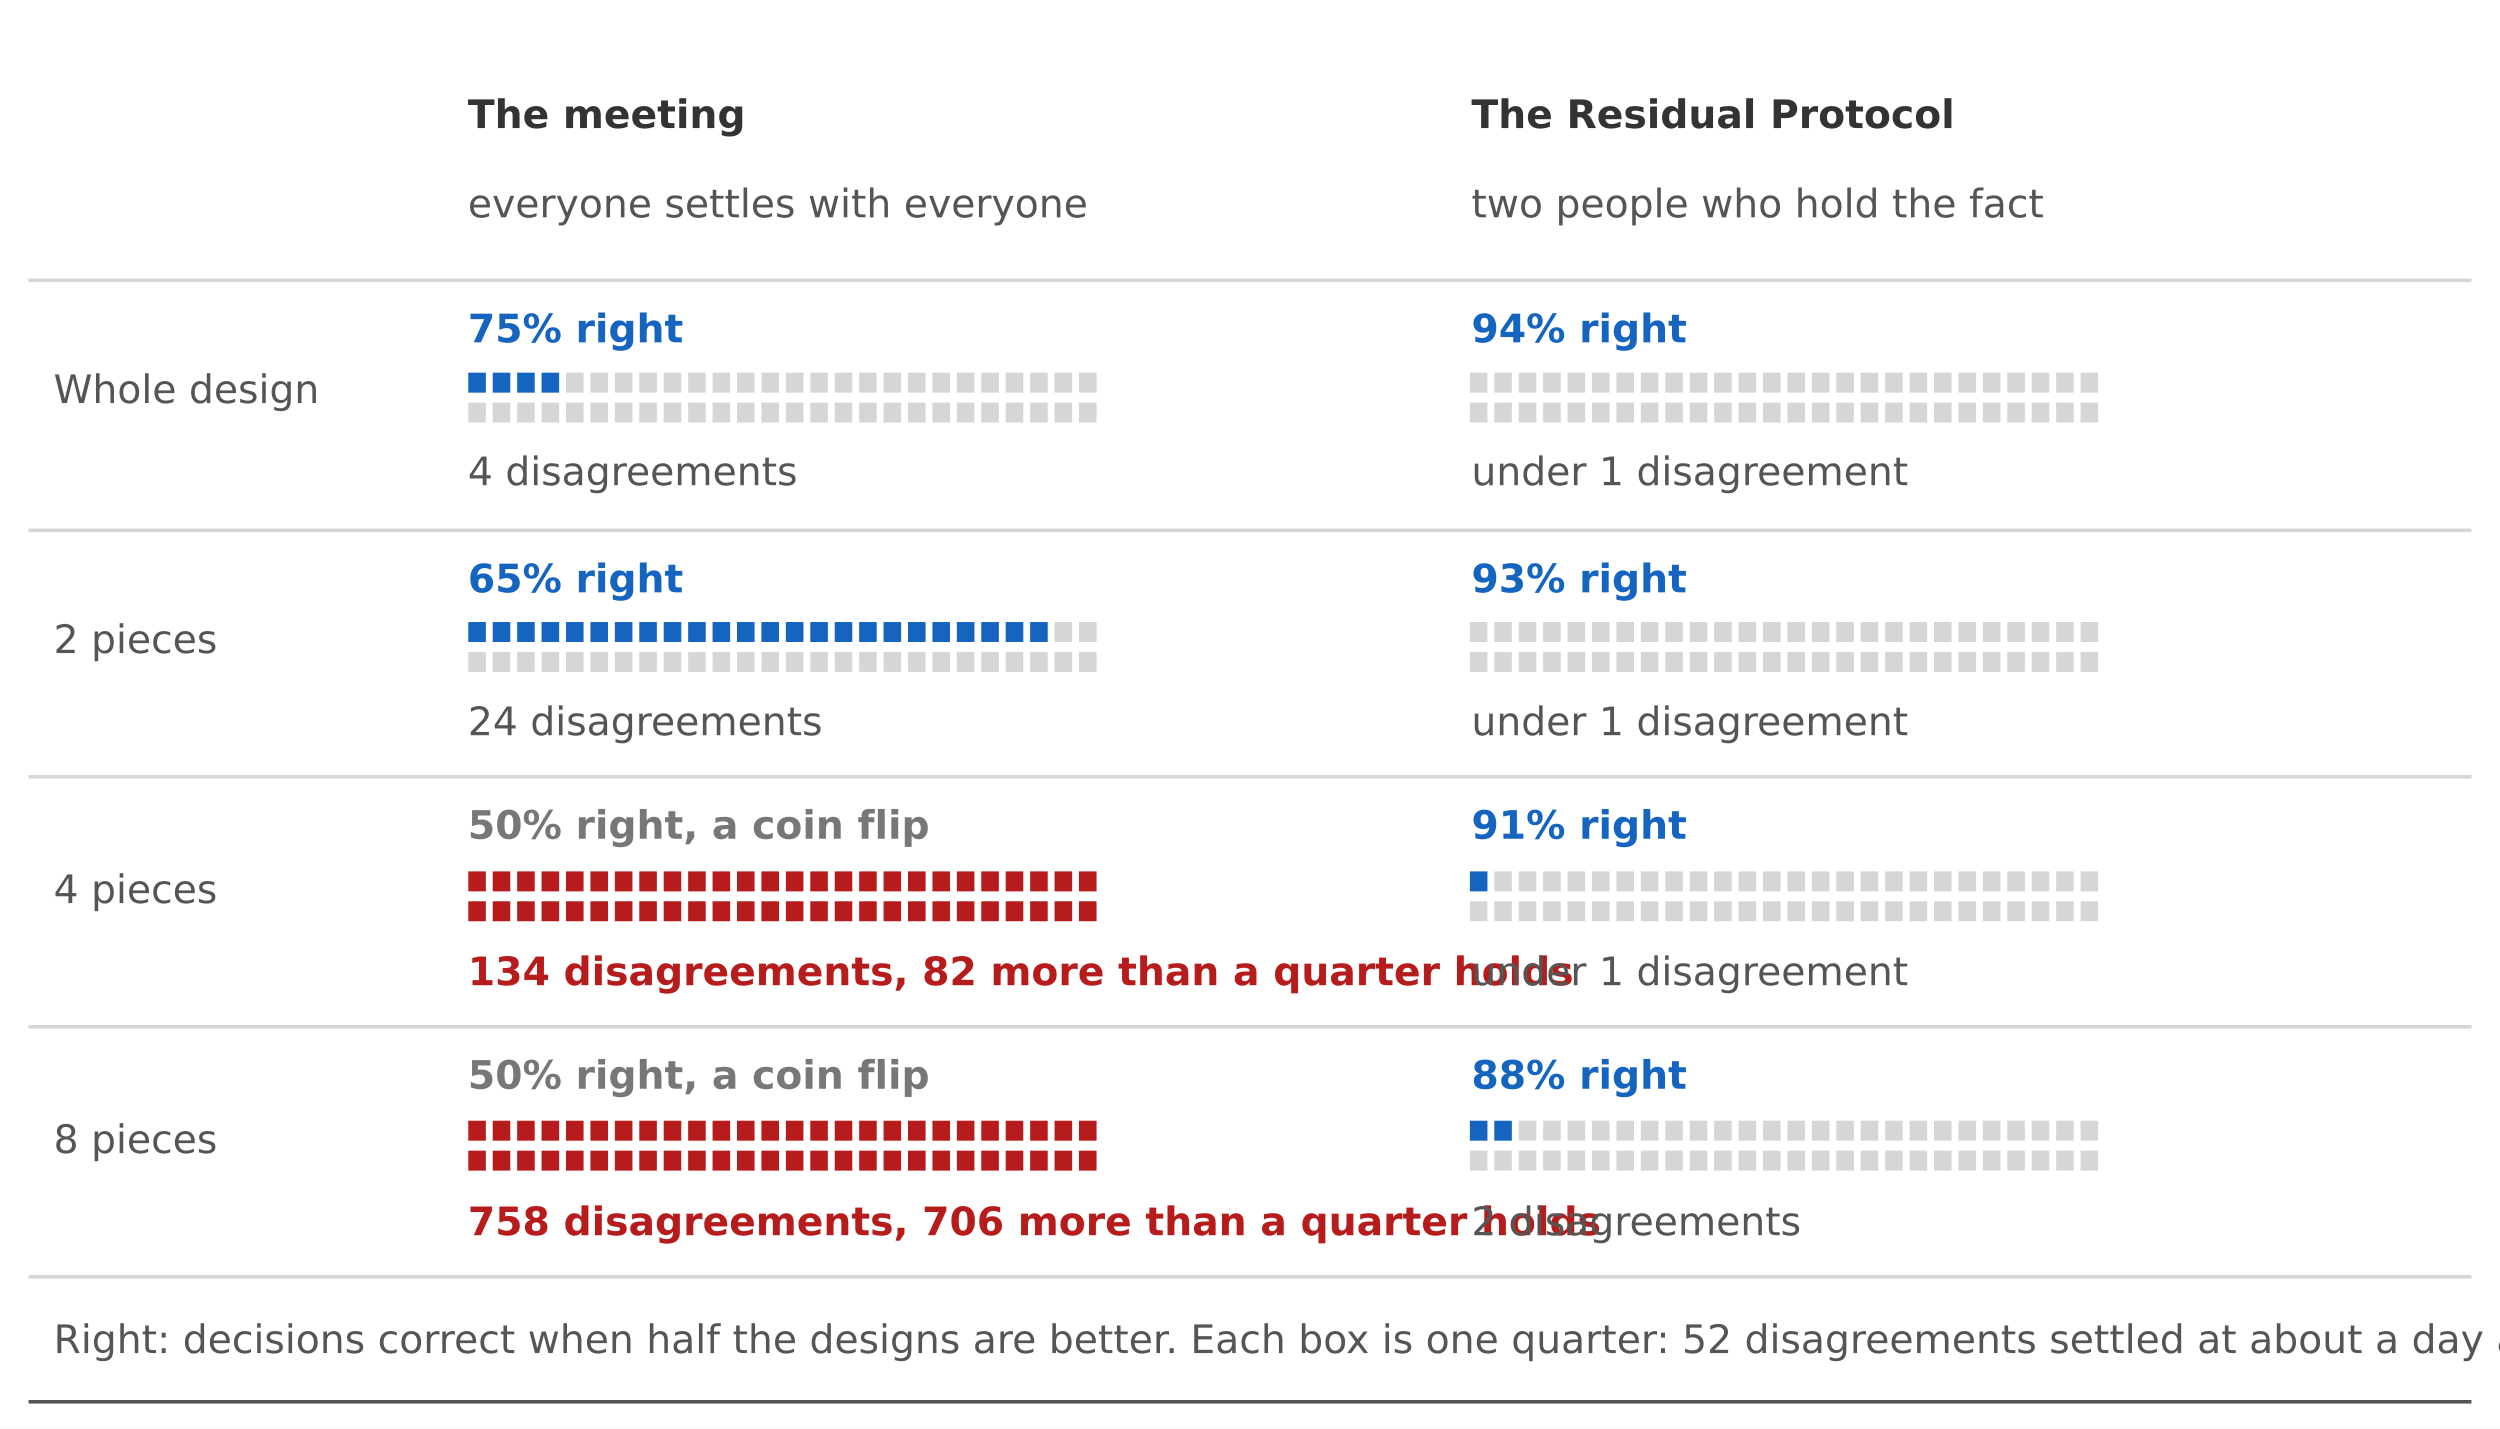
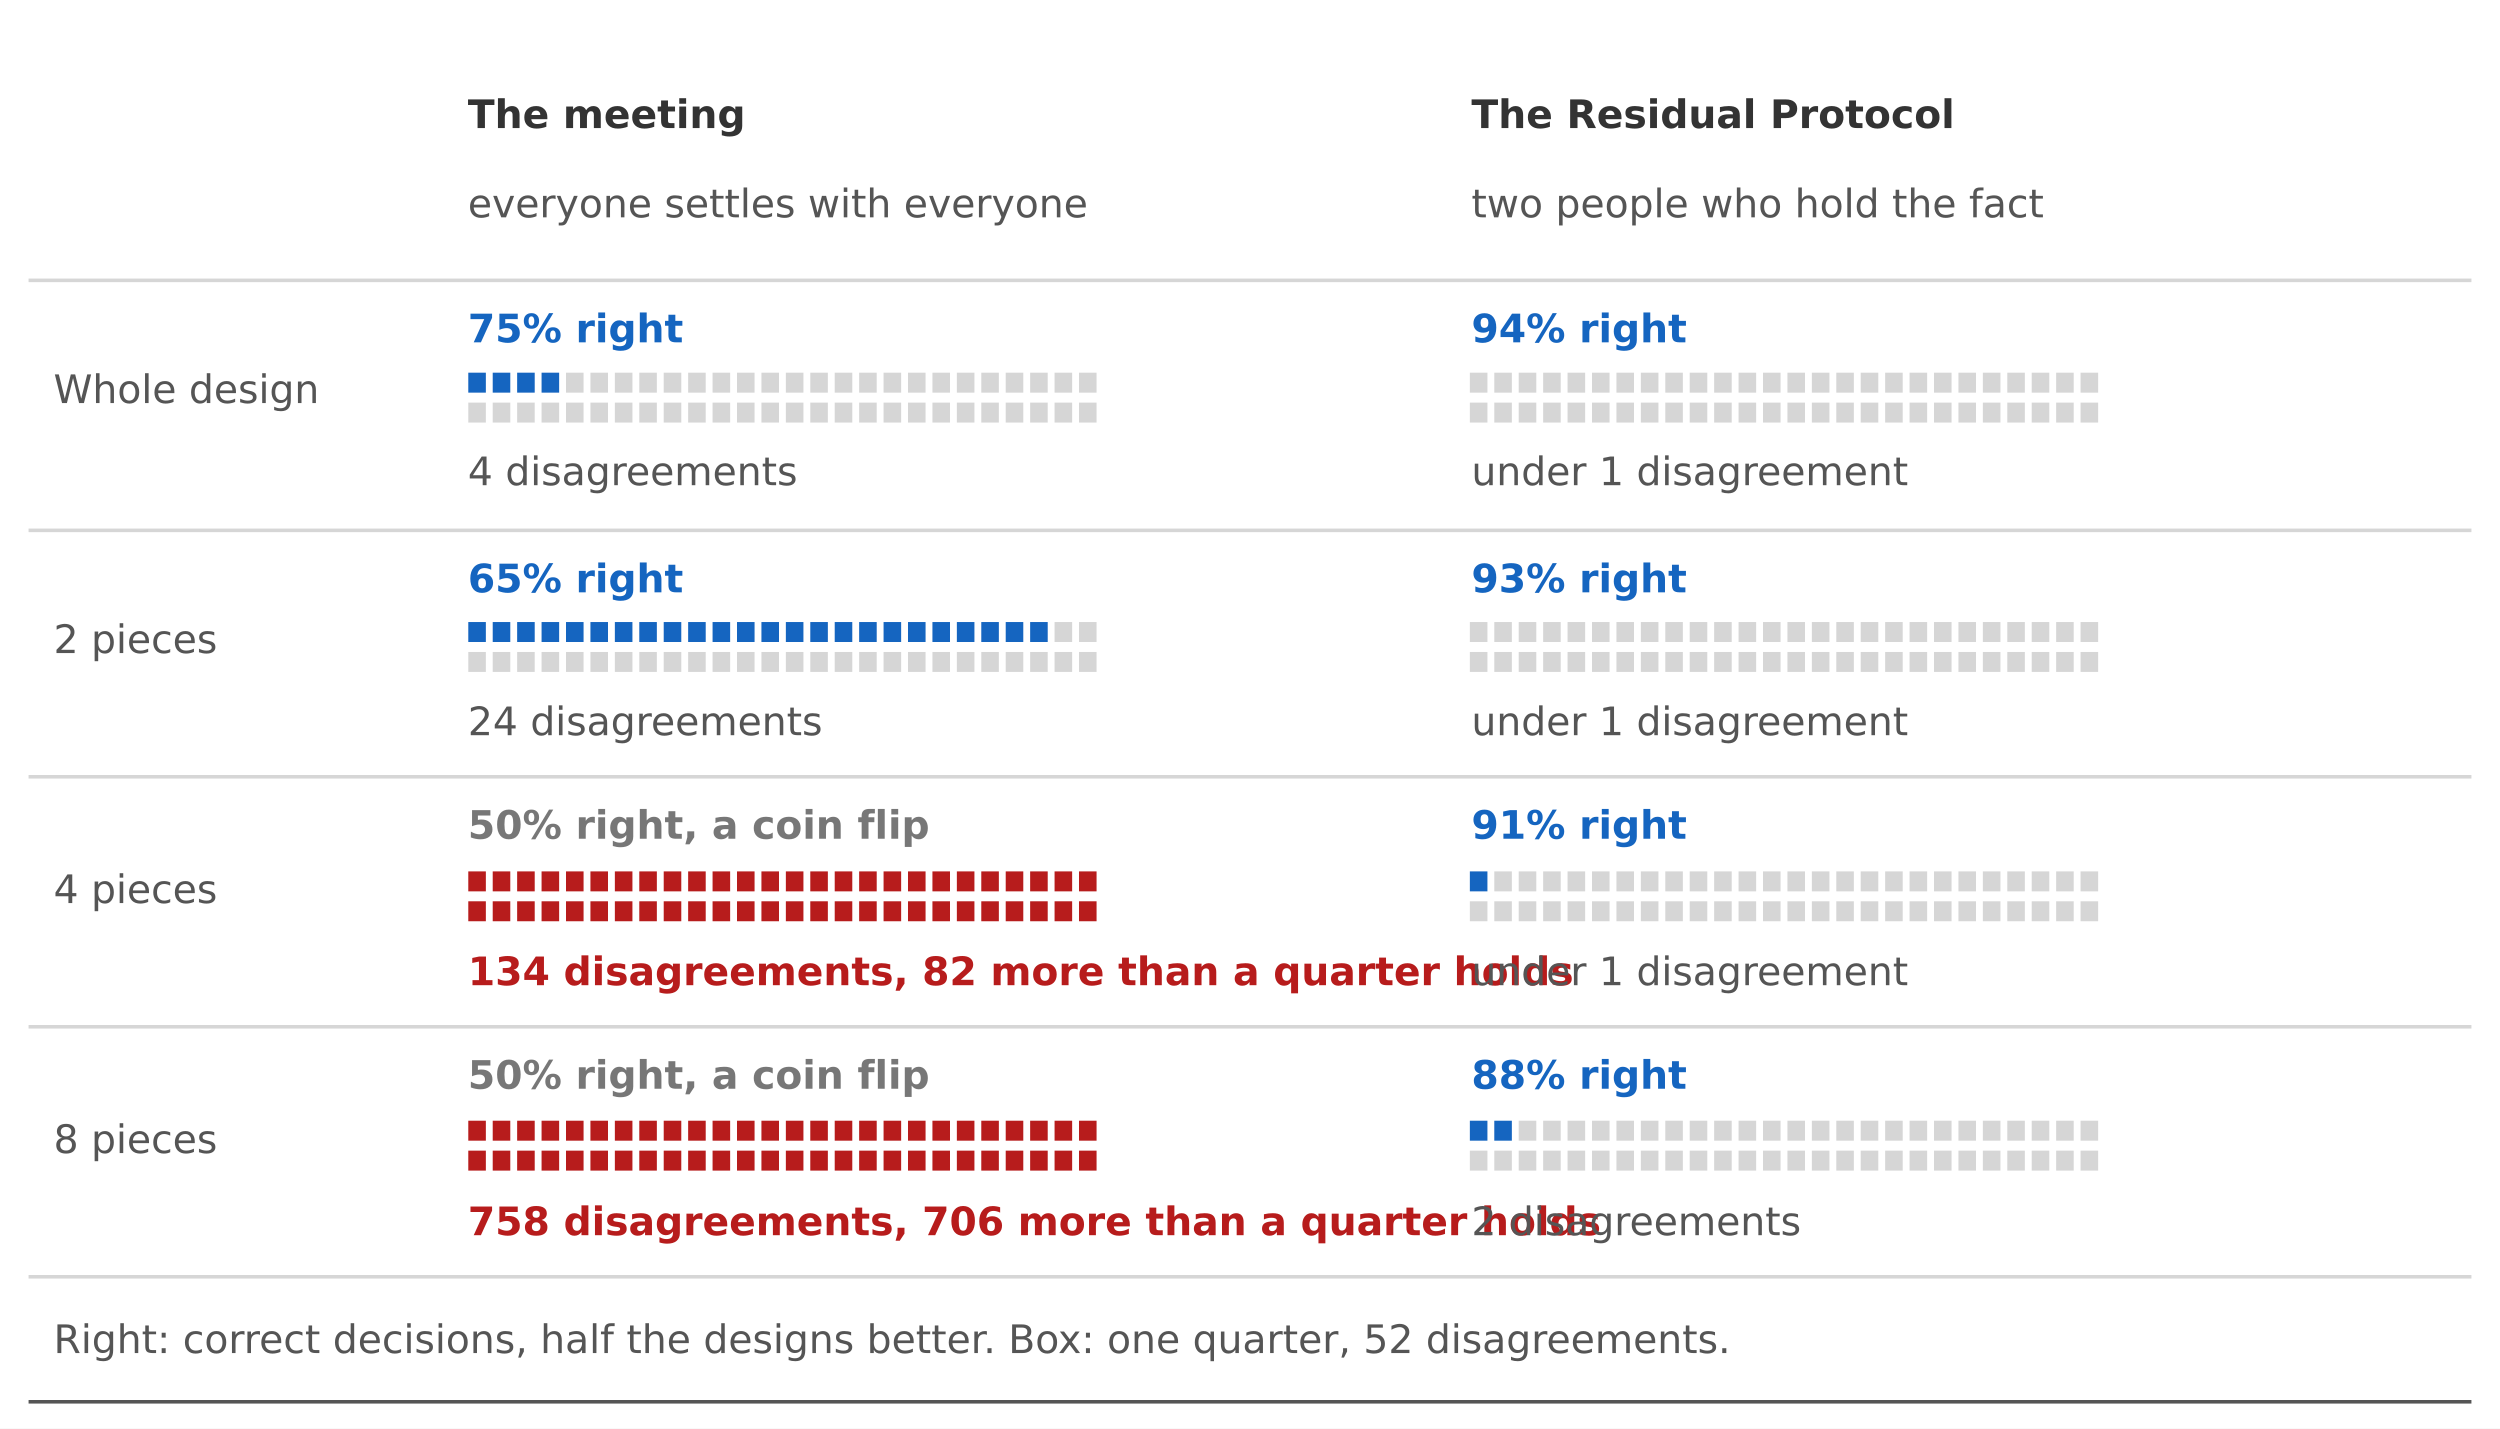
<svg xmlns="http://www.w3.org/2000/svg" viewBox="0 0 700 400" width="700" height="400" role="img" font-family="DejaVu Sans, Helvetica, Arial, sans-serif" font-size="11">
  <style>.f-ink{fill:#333}.s-ink{stroke:#333}.f-sub{fill:#555}.s-sub{stroke:#555}.f-grid{fill:#d6d6d6}.s-grid{stroke:#d6d6d6}.f-a{fill:#b71c1c}.s-a{stroke:#b71c1c}.f-b{fill:#1565c0}.s-b{stroke:#1565c0}.f-c{fill:#2e7d32}.s-c{stroke:#2e7d32}.f-d{fill:#e65100}.s-d{stroke:#e65100}.f-e{fill:#6a1b9a}.s-e{stroke:#6a1b9a}.f-g{fill:#777}.s-g{stroke:#777}.f-bg{fill:#fff}.s-bg{stroke:#fff}@media (prefers-color-scheme: dark){.f-ink{fill:#ddd}.s-ink{stroke:#ddd}.f-sub{fill:#aaa}.s-sub{stroke:#aaa}.f-grid{fill:#444}.s-grid{stroke:#444}.f-a{fill:#ef9a9a}.s-a{stroke:#ef9a9a}.f-b{fill:#8ab4f8}.s-b{stroke:#8ab4f8}.f-c{fill:#81c784}.s-c{stroke:#81c784}.f-d{fill:#ffcc80}.s-d{stroke:#ffcc80}.f-e{fill:#ce93d8}.s-e{stroke:#ce93d8}.f-g{fill:#bbb}.s-g{stroke:#bbb}.f-bg{fill:#1e1e1e}.s-bg{stroke:#1e1e1e}}</style>
  <rect x="0" y="0" width="700" height="400" class="f-bg" />
  <path d="M8.00 392.50 H692.00" class="s-sub" fill="none" />
  <text x="8.00" y="12.80" text-anchor="start" class="f-ink" />
  <text x="692.00" y="395.80" text-anchor="end" class="f-ink" />
  <text x="131.00" y="35.85" text-anchor="start" class="f-ink" font-weight="bold">The meeting</text>
  <text x="131.00" y="60.85" text-anchor="start" class="f-sub">everyone settles with everyone</text>
  <text x="412.00" y="35.85" text-anchor="start" class="f-ink" font-weight="bold">The Residual Protocol</text>
  <text x="412.00" y="60.85" text-anchor="start" class="f-sub">two people who hold the fact</text>
  <path d="M8.00 78.50 H692.00" class="s-grid" fill="none" stroke-width="1" />
  <text x="15.00" y="112.85" text-anchor="start" class="f-sub">Whole design</text>
  <text x="131.00" y="95.85" text-anchor="start" class="f-b" font-weight="bold">75% right</text>
  <rect x="131.12" y="104.35" width="4.92" height="5.59" class="f-b" fill-opacity="1" />
  <rect x="137.96" y="104.35" width="4.92" height="5.59" class="f-b" fill-opacity="1" />
  <rect x="144.80" y="104.35" width="4.92" height="5.59" class="f-b" fill-opacity="1" />
  <rect x="151.64" y="104.35" width="4.92" height="5.59" class="f-b" fill-opacity="1" />
  <rect x="158.48" y="104.35" width="4.92" height="5.59" class="f-grid" fill-opacity="1" />
  <rect x="165.32" y="104.35" width="4.92" height="5.59" class="f-grid" fill-opacity="1" />
  <rect x="172.16" y="104.35" width="4.92" height="5.59" class="f-grid" fill-opacity="1" />
  <rect x="179.00" y="104.35" width="4.92" height="5.59" class="f-grid" fill-opacity="1" />
  <rect x="185.84" y="104.35" width="4.92" height="5.59" class="f-grid" fill-opacity="1" />
  <rect x="192.68" y="104.35" width="4.92" height="5.59" class="f-grid" fill-opacity="1" />
  <rect x="199.52" y="104.35" width="4.92" height="5.59" class="f-grid" fill-opacity="1" />
  <rect x="206.36" y="104.35" width="4.92" height="5.59" class="f-grid" fill-opacity="1" />
  <rect x="213.20" y="104.35" width="4.92" height="5.59" class="f-grid" fill-opacity="1" />
  <rect x="220.04" y="104.35" width="4.92" height="5.59" class="f-grid" fill-opacity="1" />
  <rect x="226.88" y="104.35" width="4.92" height="5.59" class="f-grid" fill-opacity="1" />
  <rect x="233.72" y="104.35" width="4.92" height="5.59" class="f-grid" fill-opacity="1" />
  <rect x="240.56" y="104.35" width="4.92" height="5.59" class="f-grid" fill-opacity="1" />
  <rect x="247.40" y="104.35" width="4.92" height="5.59" class="f-grid" fill-opacity="1" />
  <rect x="254.24" y="104.35" width="4.92" height="5.59" class="f-grid" fill-opacity="1" />
  <rect x="261.08" y="104.35" width="4.92" height="5.59" class="f-grid" fill-opacity="1" />
  <rect x="267.92" y="104.35" width="4.92" height="5.59" class="f-grid" fill-opacity="1" />
  <rect x="274.76" y="104.35" width="4.92" height="5.59" class="f-grid" fill-opacity="1" />
  <rect x="281.60" y="104.35" width="4.92" height="5.59" class="f-grid" fill-opacity="1" />
  <rect x="288.44" y="104.35" width="4.92" height="5.59" class="f-grid" fill-opacity="1" />
  <rect x="295.28" y="104.35" width="4.92" height="5.59" class="f-grid" fill-opacity="1" />
  <rect x="302.12" y="104.35" width="4.92" height="5.59" class="f-grid" fill-opacity="1" />
  <rect x="131.12" y="112.73" width="4.92" height="5.59" class="f-grid" fill-opacity="1" />
  <rect x="137.96" y="112.73" width="4.92" height="5.59" class="f-grid" fill-opacity="1" />
  <rect x="144.80" y="112.73" width="4.92" height="5.59" class="f-grid" fill-opacity="1" />
  <rect x="151.64" y="112.73" width="4.92" height="5.59" class="f-grid" fill-opacity="1" />
  <rect x="158.48" y="112.73" width="4.92" height="5.59" class="f-grid" fill-opacity="1" />
  <rect x="165.32" y="112.73" width="4.92" height="5.59" class="f-grid" fill-opacity="1" />
  <rect x="172.16" y="112.73" width="4.92" height="5.59" class="f-grid" fill-opacity="1" />
  <rect x="179.00" y="112.73" width="4.92" height="5.59" class="f-grid" fill-opacity="1" />
  <rect x="185.84" y="112.73" width="4.92" height="5.59" class="f-grid" fill-opacity="1" />
  <rect x="192.68" y="112.73" width="4.92" height="5.59" class="f-grid" fill-opacity="1" />
  <rect x="199.52" y="112.73" width="4.92" height="5.59" class="f-grid" fill-opacity="1" />
  <rect x="206.36" y="112.73" width="4.92" height="5.59" class="f-grid" fill-opacity="1" />
  <rect x="213.20" y="112.73" width="4.92" height="5.59" class="f-grid" fill-opacity="1" />
  <rect x="220.04" y="112.73" width="4.92" height="5.59" class="f-grid" fill-opacity="1" />
  <rect x="226.88" y="112.73" width="4.92" height="5.59" class="f-grid" fill-opacity="1" />
  <rect x="233.72" y="112.73" width="4.92" height="5.59" class="f-grid" fill-opacity="1" />
  <rect x="240.56" y="112.73" width="4.92" height="5.59" class="f-grid" fill-opacity="1" />
  <rect x="247.40" y="112.73" width="4.92" height="5.59" class="f-grid" fill-opacity="1" />
  <rect x="254.24" y="112.73" width="4.92" height="5.59" class="f-grid" fill-opacity="1" />
  <rect x="261.08" y="112.73" width="4.92" height="5.59" class="f-grid" fill-opacity="1" />
  <rect x="267.92" y="112.73" width="4.92" height="5.59" class="f-grid" fill-opacity="1" />
  <rect x="274.76" y="112.73" width="4.92" height="5.59" class="f-grid" fill-opacity="1" />
  <rect x="281.60" y="112.73" width="4.92" height="5.59" class="f-grid" fill-opacity="1" />
  <rect x="288.44" y="112.73" width="4.92" height="5.59" class="f-grid" fill-opacity="1" />
  <rect x="295.28" y="112.73" width="4.92" height="5.59" class="f-grid" fill-opacity="1" />
  <rect x="302.12" y="112.73" width="4.92" height="5.59" class="f-grid" fill-opacity="1" />
  <text x="131.00" y="135.85" text-anchor="start" class="f-sub">4 disagreements</text>
  <text x="412.00" y="95.85" text-anchor="start" class="f-b" font-weight="bold">94% right</text>
  <rect x="411.56" y="104.35" width="4.92" height="5.59" class="f-grid" fill-opacity="1" />
  <rect x="418.40" y="104.35" width="4.92" height="5.59" class="f-grid" fill-opacity="1" />
  <rect x="425.24" y="104.35" width="4.92" height="5.59" class="f-grid" fill-opacity="1" />
  <rect x="432.08" y="104.35" width="4.92" height="5.59" class="f-grid" fill-opacity="1" />
  <rect x="438.92" y="104.35" width="4.92" height="5.59" class="f-grid" fill-opacity="1" />
  <rect x="445.76" y="104.35" width="4.92" height="5.59" class="f-grid" fill-opacity="1" />
  <rect x="452.60" y="104.35" width="4.92" height="5.59" class="f-grid" fill-opacity="1" />
  <rect x="459.44" y="104.35" width="4.92" height="5.59" class="f-grid" fill-opacity="1" />
  <rect x="466.28" y="104.35" width="4.92" height="5.59" class="f-grid" fill-opacity="1" />
  <rect x="473.12" y="104.35" width="4.92" height="5.59" class="f-grid" fill-opacity="1" />
  <rect x="479.96" y="104.35" width="4.92" height="5.59" class="f-grid" fill-opacity="1" />
  <rect x="486.80" y="104.35" width="4.92" height="5.59" class="f-grid" fill-opacity="1" />
  <rect x="493.64" y="104.35" width="4.92" height="5.59" class="f-grid" fill-opacity="1" />
  <rect x="500.48" y="104.35" width="4.92" height="5.59" class="f-grid" fill-opacity="1" />
  <rect x="507.32" y="104.35" width="4.92" height="5.59" class="f-grid" fill-opacity="1" />
  <rect x="514.16" y="104.35" width="4.92" height="5.59" class="f-grid" fill-opacity="1" />
  <rect x="521.00" y="104.35" width="4.92" height="5.59" class="f-grid" fill-opacity="1" />
  <rect x="527.84" y="104.35" width="4.92" height="5.59" class="f-grid" fill-opacity="1" />
  <rect x="534.68" y="104.35" width="4.92" height="5.59" class="f-grid" fill-opacity="1" />
  <rect x="541.52" y="104.35" width="4.92" height="5.59" class="f-grid" fill-opacity="1" />
  <rect x="548.36" y="104.35" width="4.92" height="5.59" class="f-grid" fill-opacity="1" />
  <rect x="555.20" y="104.35" width="4.92" height="5.59" class="f-grid" fill-opacity="1" />
  <rect x="562.04" y="104.35" width="4.92" height="5.59" class="f-grid" fill-opacity="1" />
  <rect x="568.88" y="104.35" width="4.92" height="5.59" class="f-grid" fill-opacity="1" />
  <rect x="575.72" y="104.35" width="4.92" height="5.59" class="f-grid" fill-opacity="1" />
  <rect x="582.56" y="104.35" width="4.92" height="5.59" class="f-grid" fill-opacity="1" />
  <rect x="411.56" y="112.73" width="4.92" height="5.59" class="f-grid" fill-opacity="1" />
  <rect x="418.40" y="112.73" width="4.92" height="5.59" class="f-grid" fill-opacity="1" />
  <rect x="425.24" y="112.73" width="4.92" height="5.59" class="f-grid" fill-opacity="1" />
  <rect x="432.08" y="112.73" width="4.92" height="5.59" class="f-grid" fill-opacity="1" />
  <rect x="438.92" y="112.73" width="4.92" height="5.59" class="f-grid" fill-opacity="1" />
  <rect x="445.76" y="112.73" width="4.92" height="5.59" class="f-grid" fill-opacity="1" />
  <rect x="452.60" y="112.73" width="4.92" height="5.59" class="f-grid" fill-opacity="1" />
  <rect x="459.44" y="112.73" width="4.92" height="5.59" class="f-grid" fill-opacity="1" />
  <rect x="466.28" y="112.73" width="4.92" height="5.59" class="f-grid" fill-opacity="1" />
  <rect x="473.12" y="112.73" width="4.92" height="5.59" class="f-grid" fill-opacity="1" />
  <rect x="479.96" y="112.73" width="4.92" height="5.59" class="f-grid" fill-opacity="1" />
  <rect x="486.80" y="112.73" width="4.92" height="5.59" class="f-grid" fill-opacity="1" />
  <rect x="493.64" y="112.73" width="4.92" height="5.59" class="f-grid" fill-opacity="1" />
  <rect x="500.48" y="112.73" width="4.92" height="5.59" class="f-grid" fill-opacity="1" />
  <rect x="507.32" y="112.73" width="4.92" height="5.59" class="f-grid" fill-opacity="1" />
  <rect x="514.16" y="112.73" width="4.92" height="5.59" class="f-grid" fill-opacity="1" />
  <rect x="521.00" y="112.73" width="4.92" height="5.59" class="f-grid" fill-opacity="1" />
  <rect x="527.84" y="112.73" width="4.92" height="5.59" class="f-grid" fill-opacity="1" />
  <rect x="534.68" y="112.73" width="4.92" height="5.59" class="f-grid" fill-opacity="1" />
  <rect x="541.52" y="112.73" width="4.92" height="5.59" class="f-grid" fill-opacity="1" />
  <rect x="548.36" y="112.73" width="4.92" height="5.59" class="f-grid" fill-opacity="1" />
  <rect x="555.20" y="112.73" width="4.92" height="5.59" class="f-grid" fill-opacity="1" />
  <rect x="562.04" y="112.73" width="4.92" height="5.59" class="f-grid" fill-opacity="1" />
  <rect x="568.88" y="112.73" width="4.92" height="5.59" class="f-grid" fill-opacity="1" />
  <rect x="575.72" y="112.73" width="4.92" height="5.59" class="f-grid" fill-opacity="1" />
  <rect x="582.56" y="112.73" width="4.92" height="5.59" class="f-grid" fill-opacity="1" />
  <text x="412.00" y="135.85" text-anchor="start" class="f-sub">under 1 disagreement</text>
  <path d="M8.00 148.50 H692.00" class="s-grid" fill="none" stroke-width="1" />
  <text x="15.00" y="182.85" text-anchor="start" class="f-sub">2 pieces</text>
  <text x="131.00" y="165.85" text-anchor="start" class="f-b" font-weight="bold">65% right</text>
  <rect x="131.12" y="174.17" width="4.92" height="5.59" class="f-b" fill-opacity="1" />
  <rect x="137.96" y="174.17" width="4.92" height="5.59" class="f-b" fill-opacity="1" />
  <rect x="144.80" y="174.17" width="4.92" height="5.59" class="f-b" fill-opacity="1" />
  <rect x="151.64" y="174.17" width="4.92" height="5.59" class="f-b" fill-opacity="1" />
  <rect x="158.48" y="174.17" width="4.92" height="5.59" class="f-b" fill-opacity="1" />
  <rect x="165.32" y="174.17" width="4.92" height="5.59" class="f-b" fill-opacity="1" />
  <rect x="172.16" y="174.17" width="4.92" height="5.59" class="f-b" fill-opacity="1" />
  <rect x="179.00" y="174.17" width="4.92" height="5.59" class="f-b" fill-opacity="1" />
  <rect x="185.84" y="174.17" width="4.92" height="5.59" class="f-b" fill-opacity="1" />
  <rect x="192.68" y="174.17" width="4.92" height="5.59" class="f-b" fill-opacity="1" />
  <rect x="199.52" y="174.17" width="4.92" height="5.59" class="f-b" fill-opacity="1" />
  <rect x="206.36" y="174.17" width="4.92" height="5.59" class="f-b" fill-opacity="1" />
  <rect x="213.20" y="174.17" width="4.92" height="5.59" class="f-b" fill-opacity="1" />
  <rect x="220.04" y="174.17" width="4.92" height="5.59" class="f-b" fill-opacity="1" />
  <rect x="226.88" y="174.17" width="4.92" height="5.59" class="f-b" fill-opacity="1" />
  <rect x="233.72" y="174.17" width="4.92" height="5.59" class="f-b" fill-opacity="1" />
  <rect x="240.56" y="174.17" width="4.92" height="5.59" class="f-b" fill-opacity="1" />
  <rect x="247.40" y="174.17" width="4.92" height="5.59" class="f-b" fill-opacity="1" />
  <rect x="254.24" y="174.17" width="4.92" height="5.59" class="f-b" fill-opacity="1" />
  <rect x="261.08" y="174.17" width="4.92" height="5.59" class="f-b" fill-opacity="1" />
  <rect x="267.92" y="174.17" width="4.92" height="5.59" class="f-b" fill-opacity="1" />
  <rect x="274.76" y="174.17" width="4.92" height="5.59" class="f-b" fill-opacity="1" />
  <rect x="281.60" y="174.17" width="4.92" height="5.59" class="f-b" fill-opacity="1" />
  <rect x="288.44" y="174.17" width="4.92" height="5.59" class="f-b" fill-opacity="1" />
  <rect x="295.28" y="174.17" width="4.92" height="5.59" class="f-grid" fill-opacity="1" />
  <rect x="302.12" y="174.17" width="4.92" height="5.59" class="f-grid" fill-opacity="1" />
  <rect x="131.12" y="182.55" width="4.92" height="5.59" class="f-grid" fill-opacity="1" />
  <rect x="137.96" y="182.55" width="4.92" height="5.59" class="f-grid" fill-opacity="1" />
  <rect x="144.80" y="182.55" width="4.92" height="5.59" class="f-grid" fill-opacity="1" />
  <rect x="151.64" y="182.55" width="4.92" height="5.59" class="f-grid" fill-opacity="1" />
  <rect x="158.48" y="182.55" width="4.92" height="5.59" class="f-grid" fill-opacity="1" />
  <rect x="165.32" y="182.55" width="4.92" height="5.59" class="f-grid" fill-opacity="1" />
  <rect x="172.16" y="182.55" width="4.92" height="5.59" class="f-grid" fill-opacity="1" />
  <rect x="179.00" y="182.55" width="4.92" height="5.59" class="f-grid" fill-opacity="1" />
  <rect x="185.84" y="182.55" width="4.92" height="5.59" class="f-grid" fill-opacity="1" />
  <rect x="192.68" y="182.55" width="4.92" height="5.59" class="f-grid" fill-opacity="1" />
  <rect x="199.52" y="182.55" width="4.92" height="5.59" class="f-grid" fill-opacity="1" />
  <rect x="206.36" y="182.55" width="4.92" height="5.59" class="f-grid" fill-opacity="1" />
  <rect x="213.20" y="182.55" width="4.92" height="5.59" class="f-grid" fill-opacity="1" />
  <rect x="220.04" y="182.55" width="4.92" height="5.59" class="f-grid" fill-opacity="1" />
  <rect x="226.88" y="182.55" width="4.92" height="5.59" class="f-grid" fill-opacity="1" />
  <rect x="233.72" y="182.55" width="4.92" height="5.59" class="f-grid" fill-opacity="1" />
  <rect x="240.56" y="182.55" width="4.92" height="5.59" class="f-grid" fill-opacity="1" />
  <rect x="247.40" y="182.55" width="4.92" height="5.59" class="f-grid" fill-opacity="1" />
  <rect x="254.24" y="182.55" width="4.92" height="5.59" class="f-grid" fill-opacity="1" />
  <rect x="261.08" y="182.55" width="4.92" height="5.59" class="f-grid" fill-opacity="1" />
  <rect x="267.92" y="182.55" width="4.92" height="5.59" class="f-grid" fill-opacity="1" />
  <rect x="274.76" y="182.55" width="4.92" height="5.59" class="f-grid" fill-opacity="1" />
  <rect x="281.60" y="182.55" width="4.92" height="5.59" class="f-grid" fill-opacity="1" />
  <rect x="288.44" y="182.55" width="4.92" height="5.59" class="f-grid" fill-opacity="1" />
  <rect x="295.28" y="182.55" width="4.92" height="5.59" class="f-grid" fill-opacity="1" />
  <rect x="302.12" y="182.55" width="4.92" height="5.59" class="f-grid" fill-opacity="1" />
  <text x="131.00" y="205.85" text-anchor="start" class="f-sub">24 disagreements</text>
  <text x="412.00" y="165.85" text-anchor="start" class="f-b" font-weight="bold">93% right</text>
  <rect x="411.56" y="174.17" width="4.92" height="5.59" class="f-grid" fill-opacity="1" />
  <rect x="418.40" y="174.17" width="4.92" height="5.59" class="f-grid" fill-opacity="1" />
  <rect x="425.24" y="174.17" width="4.92" height="5.59" class="f-grid" fill-opacity="1" />
  <rect x="432.08" y="174.17" width="4.92" height="5.59" class="f-grid" fill-opacity="1" />
  <rect x="438.92" y="174.17" width="4.92" height="5.59" class="f-grid" fill-opacity="1" />
  <rect x="445.76" y="174.17" width="4.92" height="5.59" class="f-grid" fill-opacity="1" />
  <rect x="452.60" y="174.17" width="4.92" height="5.59" class="f-grid" fill-opacity="1" />
  <rect x="459.44" y="174.17" width="4.92" height="5.59" class="f-grid" fill-opacity="1" />
  <rect x="466.28" y="174.17" width="4.92" height="5.59" class="f-grid" fill-opacity="1" />
  <rect x="473.12" y="174.17" width="4.92" height="5.59" class="f-grid" fill-opacity="1" />
  <rect x="479.96" y="174.17" width="4.92" height="5.59" class="f-grid" fill-opacity="1" />
  <rect x="486.80" y="174.17" width="4.92" height="5.59" class="f-grid" fill-opacity="1" />
  <rect x="493.64" y="174.17" width="4.92" height="5.59" class="f-grid" fill-opacity="1" />
  <rect x="500.48" y="174.17" width="4.92" height="5.59" class="f-grid" fill-opacity="1" />
  <rect x="507.32" y="174.17" width="4.92" height="5.59" class="f-grid" fill-opacity="1" />
  <rect x="514.16" y="174.17" width="4.92" height="5.59" class="f-grid" fill-opacity="1" />
  <rect x="521.00" y="174.17" width="4.92" height="5.59" class="f-grid" fill-opacity="1" />
  <rect x="527.84" y="174.17" width="4.92" height="5.59" class="f-grid" fill-opacity="1" />
  <rect x="534.68" y="174.17" width="4.92" height="5.59" class="f-grid" fill-opacity="1" />
  <rect x="541.52" y="174.17" width="4.92" height="5.59" class="f-grid" fill-opacity="1" />
  <rect x="548.36" y="174.17" width="4.92" height="5.59" class="f-grid" fill-opacity="1" />
  <rect x="555.20" y="174.17" width="4.92" height="5.59" class="f-grid" fill-opacity="1" />
  <rect x="562.04" y="174.17" width="4.92" height="5.59" class="f-grid" fill-opacity="1" />
  <rect x="568.88" y="174.17" width="4.92" height="5.59" class="f-grid" fill-opacity="1" />
  <rect x="575.72" y="174.17" width="4.92" height="5.59" class="f-grid" fill-opacity="1" />
  <rect x="582.56" y="174.17" width="4.92" height="5.59" class="f-grid" fill-opacity="1" />
  <rect x="411.56" y="182.55" width="4.92" height="5.59" class="f-grid" fill-opacity="1" />
  <rect x="418.40" y="182.55" width="4.92" height="5.59" class="f-grid" fill-opacity="1" />
  <rect x="425.24" y="182.55" width="4.92" height="5.59" class="f-grid" fill-opacity="1" />
  <rect x="432.08" y="182.55" width="4.92" height="5.59" class="f-grid" fill-opacity="1" />
  <rect x="438.92" y="182.55" width="4.92" height="5.59" class="f-grid" fill-opacity="1" />
  <rect x="445.76" y="182.55" width="4.92" height="5.59" class="f-grid" fill-opacity="1" />
  <rect x="452.60" y="182.55" width="4.92" height="5.59" class="f-grid" fill-opacity="1" />
  <rect x="459.44" y="182.55" width="4.92" height="5.59" class="f-grid" fill-opacity="1" />
  <rect x="466.28" y="182.55" width="4.92" height="5.59" class="f-grid" fill-opacity="1" />
  <rect x="473.12" y="182.55" width="4.92" height="5.59" class="f-grid" fill-opacity="1" />
  <rect x="479.96" y="182.55" width="4.92" height="5.59" class="f-grid" fill-opacity="1" />
  <rect x="486.80" y="182.55" width="4.92" height="5.59" class="f-grid" fill-opacity="1" />
  <rect x="493.64" y="182.55" width="4.92" height="5.59" class="f-grid" fill-opacity="1" />
  <rect x="500.48" y="182.55" width="4.92" height="5.59" class="f-grid" fill-opacity="1" />
  <rect x="507.32" y="182.55" width="4.92" height="5.59" class="f-grid" fill-opacity="1" />
  <rect x="514.16" y="182.55" width="4.92" height="5.59" class="f-grid" fill-opacity="1" />
  <rect x="521.00" y="182.55" width="4.92" height="5.59" class="f-grid" fill-opacity="1" />
  <rect x="527.84" y="182.55" width="4.92" height="5.59" class="f-grid" fill-opacity="1" />
  <rect x="534.68" y="182.55" width="4.92" height="5.59" class="f-grid" fill-opacity="1" />
  <rect x="541.52" y="182.55" width="4.92" height="5.59" class="f-grid" fill-opacity="1" />
  <rect x="548.36" y="182.55" width="4.92" height="5.59" class="f-grid" fill-opacity="1" />
  <rect x="555.20" y="182.55" width="4.92" height="5.59" class="f-grid" fill-opacity="1" />
  <rect x="562.04" y="182.55" width="4.92" height="5.59" class="f-grid" fill-opacity="1" />
  <rect x="568.88" y="182.55" width="4.92" height="5.59" class="f-grid" fill-opacity="1" />
  <rect x="575.72" y="182.55" width="4.92" height="5.59" class="f-grid" fill-opacity="1" />
  <rect x="582.56" y="182.55" width="4.92" height="5.59" class="f-grid" fill-opacity="1" />
  <text x="412.00" y="205.85" text-anchor="start" class="f-sub">under 1 disagreement</text>
  <path d="M8.00 217.50 H692.00" class="s-grid" fill="none" stroke-width="1" />
  <text x="15.00" y="252.85" text-anchor="start" class="f-sub">4 pieces</text>
  <text x="131.00" y="234.85" text-anchor="start" class="f-g" font-weight="bold">50% right, a coin flip</text>
  <rect x="131.12" y="243.99" width="4.92" height="5.59" class="f-a" fill-opacity="1" />
  <rect x="137.96" y="243.99" width="4.92" height="5.59" class="f-a" fill-opacity="1" />
  <rect x="144.80" y="243.99" width="4.92" height="5.59" class="f-a" fill-opacity="1" />
  <rect x="151.64" y="243.99" width="4.92" height="5.59" class="f-a" fill-opacity="1" />
  <rect x="158.48" y="243.99" width="4.92" height="5.59" class="f-a" fill-opacity="1" />
  <rect x="165.32" y="243.99" width="4.92" height="5.59" class="f-a" fill-opacity="1" />
  <rect x="172.16" y="243.99" width="4.92" height="5.59" class="f-a" fill-opacity="1" />
  <rect x="179.00" y="243.99" width="4.92" height="5.59" class="f-a" fill-opacity="1" />
  <rect x="185.84" y="243.99" width="4.92" height="5.59" class="f-a" fill-opacity="1" />
  <rect x="192.68" y="243.99" width="4.92" height="5.59" class="f-a" fill-opacity="1" />
  <rect x="199.52" y="243.99" width="4.92" height="5.59" class="f-a" fill-opacity="1" />
  <rect x="206.36" y="243.99" width="4.92" height="5.59" class="f-a" fill-opacity="1" />
  <rect x="213.20" y="243.99" width="4.92" height="5.59" class="f-a" fill-opacity="1" />
  <rect x="220.04" y="243.99" width="4.92" height="5.59" class="f-a" fill-opacity="1" />
  <rect x="226.88" y="243.99" width="4.92" height="5.59" class="f-a" fill-opacity="1" />
  <rect x="233.72" y="243.99" width="4.92" height="5.59" class="f-a" fill-opacity="1" />
  <rect x="240.56" y="243.99" width="4.92" height="5.59" class="f-a" fill-opacity="1" />
  <rect x="247.40" y="243.99" width="4.92" height="5.59" class="f-a" fill-opacity="1" />
  <rect x="254.24" y="243.99" width="4.92" height="5.59" class="f-a" fill-opacity="1" />
  <rect x="261.08" y="243.99" width="4.92" height="5.59" class="f-a" fill-opacity="1" />
  <rect x="267.92" y="243.99" width="4.92" height="5.59" class="f-a" fill-opacity="1" />
  <rect x="274.76" y="243.99" width="4.92" height="5.59" class="f-a" fill-opacity="1" />
  <rect x="281.60" y="243.99" width="4.92" height="5.59" class="f-a" fill-opacity="1" />
  <rect x="288.44" y="243.99" width="4.92" height="5.59" class="f-a" fill-opacity="1" />
  <rect x="295.28" y="243.99" width="4.92" height="5.59" class="f-a" fill-opacity="1" />
  <rect x="302.12" y="243.99" width="4.92" height="5.59" class="f-a" fill-opacity="1" />
  <rect x="131.12" y="252.36" width="4.92" height="5.59" class="f-a" fill-opacity="1" />
  <rect x="137.96" y="252.36" width="4.92" height="5.59" class="f-a" fill-opacity="1" />
  <rect x="144.80" y="252.36" width="4.92" height="5.59" class="f-a" fill-opacity="1" />
  <rect x="151.64" y="252.36" width="4.92" height="5.59" class="f-a" fill-opacity="1" />
  <rect x="158.48" y="252.36" width="4.92" height="5.59" class="f-a" fill-opacity="1" />
  <rect x="165.32" y="252.36" width="4.92" height="5.59" class="f-a" fill-opacity="1" />
  <rect x="172.16" y="252.36" width="4.92" height="5.59" class="f-a" fill-opacity="1" />
  <rect x="179.00" y="252.36" width="4.92" height="5.59" class="f-a" fill-opacity="1" />
  <rect x="185.84" y="252.36" width="4.92" height="5.59" class="f-a" fill-opacity="1" />
  <rect x="192.68" y="252.36" width="4.92" height="5.59" class="f-a" fill-opacity="1" />
  <rect x="199.52" y="252.36" width="4.92" height="5.59" class="f-a" fill-opacity="1" />
  <rect x="206.36" y="252.36" width="4.92" height="5.59" class="f-a" fill-opacity="1" />
  <rect x="213.20" y="252.36" width="4.92" height="5.59" class="f-a" fill-opacity="1" />
  <rect x="220.04" y="252.36" width="4.92" height="5.59" class="f-a" fill-opacity="1" />
  <rect x="226.88" y="252.36" width="4.92" height="5.59" class="f-a" fill-opacity="1" />
  <rect x="233.72" y="252.36" width="4.92" height="5.59" class="f-a" fill-opacity="1" />
  <rect x="240.56" y="252.36" width="4.92" height="5.59" class="f-a" fill-opacity="1" />
  <rect x="247.40" y="252.36" width="4.92" height="5.59" class="f-a" fill-opacity="1" />
  <rect x="254.24" y="252.36" width="4.92" height="5.59" class="f-a" fill-opacity="1" />
  <rect x="261.08" y="252.36" width="4.92" height="5.59" class="f-a" fill-opacity="1" />
  <rect x="267.92" y="252.36" width="4.92" height="5.59" class="f-a" fill-opacity="1" />
  <rect x="274.76" y="252.36" width="4.92" height="5.59" class="f-a" fill-opacity="1" />
  <rect x="281.60" y="252.36" width="4.92" height="5.59" class="f-a" fill-opacity="1" />
  <rect x="288.44" y="252.36" width="4.92" height="5.59" class="f-a" fill-opacity="1" />
  <rect x="295.28" y="252.36" width="4.92" height="5.59" class="f-a" fill-opacity="1" />
  <rect x="302.12" y="252.36" width="4.92" height="5.59" class="f-a" fill-opacity="1" />
  <text x="131.00" y="275.85" text-anchor="start" class="f-a" font-weight="bold">134 disagreements, 82 more than a quarter holds</text>
  <text x="412.00" y="234.85" text-anchor="start" class="f-b" font-weight="bold">91% right</text>
  <rect x="411.56" y="243.99" width="4.92" height="5.59" class="f-b" fill-opacity="1" />
  <rect x="418.40" y="243.99" width="4.92" height="5.59" class="f-grid" fill-opacity="1" />
  <rect x="425.24" y="243.99" width="4.92" height="5.59" class="f-grid" fill-opacity="1" />
  <rect x="432.08" y="243.99" width="4.92" height="5.59" class="f-grid" fill-opacity="1" />
  <rect x="438.92" y="243.99" width="4.92" height="5.59" class="f-grid" fill-opacity="1" />
  <rect x="445.76" y="243.99" width="4.92" height="5.59" class="f-grid" fill-opacity="1" />
  <rect x="452.60" y="243.99" width="4.92" height="5.59" class="f-grid" fill-opacity="1" />
  <rect x="459.44" y="243.99" width="4.92" height="5.59" class="f-grid" fill-opacity="1" />
  <rect x="466.28" y="243.99" width="4.92" height="5.59" class="f-grid" fill-opacity="1" />
  <rect x="473.12" y="243.99" width="4.92" height="5.59" class="f-grid" fill-opacity="1" />
  <rect x="479.96" y="243.99" width="4.92" height="5.59" class="f-grid" fill-opacity="1" />
  <rect x="486.80" y="243.99" width="4.92" height="5.59" class="f-grid" fill-opacity="1" />
  <rect x="493.64" y="243.99" width="4.92" height="5.59" class="f-grid" fill-opacity="1" />
  <rect x="500.48" y="243.99" width="4.92" height="5.59" class="f-grid" fill-opacity="1" />
  <rect x="507.32" y="243.99" width="4.92" height="5.59" class="f-grid" fill-opacity="1" />
  <rect x="514.16" y="243.99" width="4.92" height="5.59" class="f-grid" fill-opacity="1" />
  <rect x="521.00" y="243.99" width="4.92" height="5.59" class="f-grid" fill-opacity="1" />
  <rect x="527.84" y="243.99" width="4.92" height="5.59" class="f-grid" fill-opacity="1" />
  <rect x="534.68" y="243.99" width="4.92" height="5.59" class="f-grid" fill-opacity="1" />
  <rect x="541.52" y="243.99" width="4.92" height="5.59" class="f-grid" fill-opacity="1" />
  <rect x="548.36" y="243.99" width="4.92" height="5.59" class="f-grid" fill-opacity="1" />
  <rect x="555.20" y="243.99" width="4.92" height="5.59" class="f-grid" fill-opacity="1" />
  <rect x="562.04" y="243.99" width="4.92" height="5.59" class="f-grid" fill-opacity="1" />
  <rect x="568.88" y="243.99" width="4.92" height="5.59" class="f-grid" fill-opacity="1" />
  <rect x="575.72" y="243.99" width="4.92" height="5.59" class="f-grid" fill-opacity="1" />
  <rect x="582.56" y="243.99" width="4.92" height="5.59" class="f-grid" fill-opacity="1" />
  <rect x="411.56" y="252.36" width="4.92" height="5.59" class="f-grid" fill-opacity="1" />
  <rect x="418.40" y="252.36" width="4.92" height="5.59" class="f-grid" fill-opacity="1" />
  <rect x="425.24" y="252.36" width="4.92" height="5.59" class="f-grid" fill-opacity="1" />
  <rect x="432.08" y="252.36" width="4.92" height="5.59" class="f-grid" fill-opacity="1" />
  <rect x="438.92" y="252.36" width="4.92" height="5.59" class="f-grid" fill-opacity="1" />
  <rect x="445.76" y="252.36" width="4.92" height="5.59" class="f-grid" fill-opacity="1" />
  <rect x="452.60" y="252.36" width="4.92" height="5.59" class="f-grid" fill-opacity="1" />
  <rect x="459.44" y="252.36" width="4.92" height="5.59" class="f-grid" fill-opacity="1" />
  <rect x="466.28" y="252.36" width="4.92" height="5.59" class="f-grid" fill-opacity="1" />
  <rect x="473.12" y="252.36" width="4.92" height="5.59" class="f-grid" fill-opacity="1" />
  <rect x="479.96" y="252.36" width="4.92" height="5.59" class="f-grid" fill-opacity="1" />
  <rect x="486.80" y="252.36" width="4.92" height="5.59" class="f-grid" fill-opacity="1" />
  <rect x="493.64" y="252.36" width="4.92" height="5.59" class="f-grid" fill-opacity="1" />
  <rect x="500.48" y="252.36" width="4.92" height="5.59" class="f-grid" fill-opacity="1" />
  <rect x="507.32" y="252.36" width="4.92" height="5.59" class="f-grid" fill-opacity="1" />
  <rect x="514.16" y="252.36" width="4.92" height="5.59" class="f-grid" fill-opacity="1" />
  <rect x="521.00" y="252.36" width="4.92" height="5.59" class="f-grid" fill-opacity="1" />
  <rect x="527.84" y="252.36" width="4.92" height="5.59" class="f-grid" fill-opacity="1" />
  <rect x="534.68" y="252.36" width="4.92" height="5.59" class="f-grid" fill-opacity="1" />
  <rect x="541.52" y="252.36" width="4.92" height="5.59" class="f-grid" fill-opacity="1" />
  <rect x="548.36" y="252.36" width="4.92" height="5.59" class="f-grid" fill-opacity="1" />
  <rect x="555.20" y="252.36" width="4.92" height="5.59" class="f-grid" fill-opacity="1" />
  <rect x="562.04" y="252.36" width="4.92" height="5.59" class="f-grid" fill-opacity="1" />
  <rect x="568.88" y="252.36" width="4.92" height="5.59" class="f-grid" fill-opacity="1" />
  <rect x="575.72" y="252.36" width="4.92" height="5.59" class="f-grid" fill-opacity="1" />
  <rect x="582.56" y="252.36" width="4.92" height="5.59" class="f-grid" fill-opacity="1" />
  <text x="412.00" y="275.85" text-anchor="start" class="f-sub">under 1 disagreement</text>
  <path d="M8.00 287.50 H692.00" class="s-grid" fill="none" stroke-width="1" />
  <text x="15.00" y="322.85" text-anchor="start" class="f-sub">8 pieces</text>
  <text x="131.00" y="304.85" text-anchor="start" class="f-g" font-weight="bold">50% right, a coin flip</text>
  <rect x="131.12" y="313.80" width="4.92" height="5.59" class="f-a" fill-opacity="1" />
  <rect x="137.96" y="313.80" width="4.92" height="5.59" class="f-a" fill-opacity="1" />
  <rect x="144.80" y="313.80" width="4.92" height="5.59" class="f-a" fill-opacity="1" />
  <rect x="151.64" y="313.80" width="4.92" height="5.59" class="f-a" fill-opacity="1" />
  <rect x="158.48" y="313.80" width="4.92" height="5.59" class="f-a" fill-opacity="1" />
  <rect x="165.32" y="313.80" width="4.92" height="5.59" class="f-a" fill-opacity="1" />
  <rect x="172.16" y="313.80" width="4.92" height="5.59" class="f-a" fill-opacity="1" />
  <rect x="179.00" y="313.80" width="4.92" height="5.59" class="f-a" fill-opacity="1" />
  <rect x="185.84" y="313.80" width="4.92" height="5.59" class="f-a" fill-opacity="1" />
  <rect x="192.68" y="313.80" width="4.92" height="5.59" class="f-a" fill-opacity="1" />
  <rect x="199.52" y="313.80" width="4.92" height="5.59" class="f-a" fill-opacity="1" />
  <rect x="206.36" y="313.80" width="4.92" height="5.59" class="f-a" fill-opacity="1" />
  <rect x="213.20" y="313.80" width="4.92" height="5.59" class="f-a" fill-opacity="1" />
  <rect x="220.04" y="313.80" width="4.92" height="5.59" class="f-a" fill-opacity="1" />
  <rect x="226.88" y="313.80" width="4.92" height="5.59" class="f-a" fill-opacity="1" />
  <rect x="233.72" y="313.80" width="4.92" height="5.59" class="f-a" fill-opacity="1" />
  <rect x="240.56" y="313.80" width="4.92" height="5.59" class="f-a" fill-opacity="1" />
  <rect x="247.40" y="313.80" width="4.92" height="5.59" class="f-a" fill-opacity="1" />
  <rect x="254.24" y="313.80" width="4.92" height="5.59" class="f-a" fill-opacity="1" />
  <rect x="261.08" y="313.80" width="4.92" height="5.59" class="f-a" fill-opacity="1" />
  <rect x="267.92" y="313.80" width="4.92" height="5.59" class="f-a" fill-opacity="1" />
  <rect x="274.76" y="313.80" width="4.92" height="5.59" class="f-a" fill-opacity="1" />
  <rect x="281.60" y="313.80" width="4.92" height="5.59" class="f-a" fill-opacity="1" />
  <rect x="288.44" y="313.80" width="4.92" height="5.59" class="f-a" fill-opacity="1" />
  <rect x="295.28" y="313.80" width="4.92" height="5.59" class="f-a" fill-opacity="1" />
  <rect x="302.12" y="313.80" width="4.92" height="5.59" class="f-a" fill-opacity="1" />
  <rect x="131.12" y="322.18" width="4.92" height="5.59" class="f-a" fill-opacity="1" />
  <rect x="137.96" y="322.18" width="4.92" height="5.59" class="f-a" fill-opacity="1" />
  <rect x="144.80" y="322.18" width="4.92" height="5.59" class="f-a" fill-opacity="1" />
  <rect x="151.64" y="322.18" width="4.92" height="5.59" class="f-a" fill-opacity="1" />
  <rect x="158.48" y="322.18" width="4.92" height="5.59" class="f-a" fill-opacity="1" />
  <rect x="165.32" y="322.18" width="4.92" height="5.59" class="f-a" fill-opacity="1" />
  <rect x="172.16" y="322.18" width="4.92" height="5.59" class="f-a" fill-opacity="1" />
  <rect x="179.00" y="322.18" width="4.92" height="5.59" class="f-a" fill-opacity="1" />
  <rect x="185.84" y="322.18" width="4.92" height="5.59" class="f-a" fill-opacity="1" />
  <rect x="192.68" y="322.18" width="4.92" height="5.59" class="f-a" fill-opacity="1" />
  <rect x="199.52" y="322.18" width="4.92" height="5.59" class="f-a" fill-opacity="1" />
  <rect x="206.36" y="322.18" width="4.92" height="5.59" class="f-a" fill-opacity="1" />
  <rect x="213.20" y="322.18" width="4.92" height="5.59" class="f-a" fill-opacity="1" />
  <rect x="220.04" y="322.18" width="4.92" height="5.59" class="f-a" fill-opacity="1" />
  <rect x="226.88" y="322.18" width="4.92" height="5.59" class="f-a" fill-opacity="1" />
  <rect x="233.72" y="322.18" width="4.92" height="5.59" class="f-a" fill-opacity="1" />
  <rect x="240.56" y="322.18" width="4.92" height="5.59" class="f-a" fill-opacity="1" />
  <rect x="247.40" y="322.18" width="4.92" height="5.59" class="f-a" fill-opacity="1" />
  <rect x="254.24" y="322.18" width="4.92" height="5.59" class="f-a" fill-opacity="1" />
  <rect x="261.08" y="322.18" width="4.92" height="5.59" class="f-a" fill-opacity="1" />
  <rect x="267.92" y="322.18" width="4.92" height="5.59" class="f-a" fill-opacity="1" />
  <rect x="274.76" y="322.18" width="4.92" height="5.59" class="f-a" fill-opacity="1" />
  <rect x="281.60" y="322.18" width="4.92" height="5.59" class="f-a" fill-opacity="1" />
  <rect x="288.44" y="322.18" width="4.92" height="5.59" class="f-a" fill-opacity="1" />
  <rect x="295.28" y="322.18" width="4.92" height="5.59" class="f-a" fill-opacity="1" />
  <rect x="302.12" y="322.18" width="4.92" height="5.59" class="f-a" fill-opacity="1" />
  <text x="131.00" y="345.85" text-anchor="start" class="f-a" font-weight="bold">758 disagreements, 706 more than a quarter holds</text>
  <text x="412.00" y="304.85" text-anchor="start" class="f-b" font-weight="bold">88% right</text>
  <rect x="411.56" y="313.80" width="4.92" height="5.59" class="f-b" fill-opacity="1" />
  <rect x="418.40" y="313.80" width="4.92" height="5.59" class="f-b" fill-opacity="1" />
  <rect x="425.24" y="313.80" width="4.92" height="5.59" class="f-grid" fill-opacity="1" />
  <rect x="432.08" y="313.80" width="4.92" height="5.59" class="f-grid" fill-opacity="1" />
  <rect x="438.92" y="313.80" width="4.92" height="5.59" class="f-grid" fill-opacity="1" />
  <rect x="445.76" y="313.80" width="4.92" height="5.59" class="f-grid" fill-opacity="1" />
  <rect x="452.60" y="313.80" width="4.92" height="5.59" class="f-grid" fill-opacity="1" />
  <rect x="459.44" y="313.80" width="4.92" height="5.59" class="f-grid" fill-opacity="1" />
  <rect x="466.28" y="313.80" width="4.92" height="5.59" class="f-grid" fill-opacity="1" />
  <rect x="473.12" y="313.80" width="4.92" height="5.59" class="f-grid" fill-opacity="1" />
  <rect x="479.96" y="313.80" width="4.92" height="5.59" class="f-grid" fill-opacity="1" />
  <rect x="486.80" y="313.80" width="4.92" height="5.59" class="f-grid" fill-opacity="1" />
  <rect x="493.64" y="313.80" width="4.92" height="5.59" class="f-grid" fill-opacity="1" />
  <rect x="500.48" y="313.80" width="4.92" height="5.59" class="f-grid" fill-opacity="1" />
  <rect x="507.32" y="313.80" width="4.92" height="5.59" class="f-grid" fill-opacity="1" />
  <rect x="514.16" y="313.80" width="4.92" height="5.59" class="f-grid" fill-opacity="1" />
  <rect x="521.00" y="313.80" width="4.92" height="5.59" class="f-grid" fill-opacity="1" />
  <rect x="527.84" y="313.80" width="4.92" height="5.59" class="f-grid" fill-opacity="1" />
  <rect x="534.68" y="313.80" width="4.92" height="5.59" class="f-grid" fill-opacity="1" />
  <rect x="541.52" y="313.80" width="4.92" height="5.59" class="f-grid" fill-opacity="1" />
  <rect x="548.36" y="313.80" width="4.92" height="5.59" class="f-grid" fill-opacity="1" />
  <rect x="555.20" y="313.80" width="4.92" height="5.59" class="f-grid" fill-opacity="1" />
  <rect x="562.04" y="313.80" width="4.92" height="5.59" class="f-grid" fill-opacity="1" />
  <rect x="568.88" y="313.80" width="4.92" height="5.59" class="f-grid" fill-opacity="1" />
  <rect x="575.72" y="313.80" width="4.92" height="5.59" class="f-grid" fill-opacity="1" />
  <rect x="582.56" y="313.80" width="4.92" height="5.59" class="f-grid" fill-opacity="1" />
  <rect x="411.56" y="322.18" width="4.92" height="5.59" class="f-grid" fill-opacity="1" />
  <rect x="418.40" y="322.18" width="4.92" height="5.59" class="f-grid" fill-opacity="1" />
  <rect x="425.24" y="322.18" width="4.92" height="5.59" class="f-grid" fill-opacity="1" />
  <rect x="432.08" y="322.18" width="4.92" height="5.59" class="f-grid" fill-opacity="1" />
  <rect x="438.92" y="322.18" width="4.92" height="5.59" class="f-grid" fill-opacity="1" />
  <rect x="445.76" y="322.18" width="4.92" height="5.59" class="f-grid" fill-opacity="1" />
  <rect x="452.60" y="322.18" width="4.92" height="5.59" class="f-grid" fill-opacity="1" />
  <rect x="459.44" y="322.18" width="4.92" height="5.59" class="f-grid" fill-opacity="1" />
  <rect x="466.28" y="322.18" width="4.92" height="5.59" class="f-grid" fill-opacity="1" />
  <rect x="473.12" y="322.18" width="4.92" height="5.59" class="f-grid" fill-opacity="1" />
  <rect x="479.96" y="322.18" width="4.92" height="5.59" class="f-grid" fill-opacity="1" />
  <rect x="486.80" y="322.18" width="4.92" height="5.59" class="f-grid" fill-opacity="1" />
  <rect x="493.64" y="322.18" width="4.92" height="5.59" class="f-grid" fill-opacity="1" />
  <rect x="500.48" y="322.18" width="4.92" height="5.59" class="f-grid" fill-opacity="1" />
  <rect x="507.32" y="322.18" width="4.92" height="5.59" class="f-grid" fill-opacity="1" />
  <rect x="514.16" y="322.18" width="4.92" height="5.59" class="f-grid" fill-opacity="1" />
  <rect x="521.00" y="322.18" width="4.92" height="5.59" class="f-grid" fill-opacity="1" />
  <rect x="527.84" y="322.18" width="4.92" height="5.59" class="f-grid" fill-opacity="1" />
  <rect x="534.68" y="322.18" width="4.92" height="5.59" class="f-grid" fill-opacity="1" />
  <rect x="541.52" y="322.18" width="4.92" height="5.59" class="f-grid" fill-opacity="1" />
  <rect x="548.36" y="322.18" width="4.92" height="5.59" class="f-grid" fill-opacity="1" />
  <rect x="555.20" y="322.18" width="4.92" height="5.59" class="f-grid" fill-opacity="1" />
  <rect x="562.04" y="322.18" width="4.92" height="5.59" class="f-grid" fill-opacity="1" />
  <rect x="568.88" y="322.18" width="4.92" height="5.59" class="f-grid" fill-opacity="1" />
  <rect x="575.72" y="322.18" width="4.92" height="5.59" class="f-grid" fill-opacity="1" />
  <rect x="582.56" y="322.18" width="4.92" height="5.59" class="f-grid" fill-opacity="1" />
  <text x="412.00" y="345.85" text-anchor="start" class="f-sub">2 disagreements</text>
  <path d="M8.00 357.50 H692.00" class="s-grid" fill="none" stroke-width="1" />
-   <text x="15.00" y="378.85" text-anchor="start" class="f-sub">Right: decisions correct when half the designs are better. Each box is one quarter: 52 disagreements settled at about a day and a quarter each.</text>
+   <text x="15.00" y="378.85" text-anchor="start" class="f-sub">Right: correct decisions, half the designs better. Box: one quarter, 52 disagreements.</text>
</svg>
